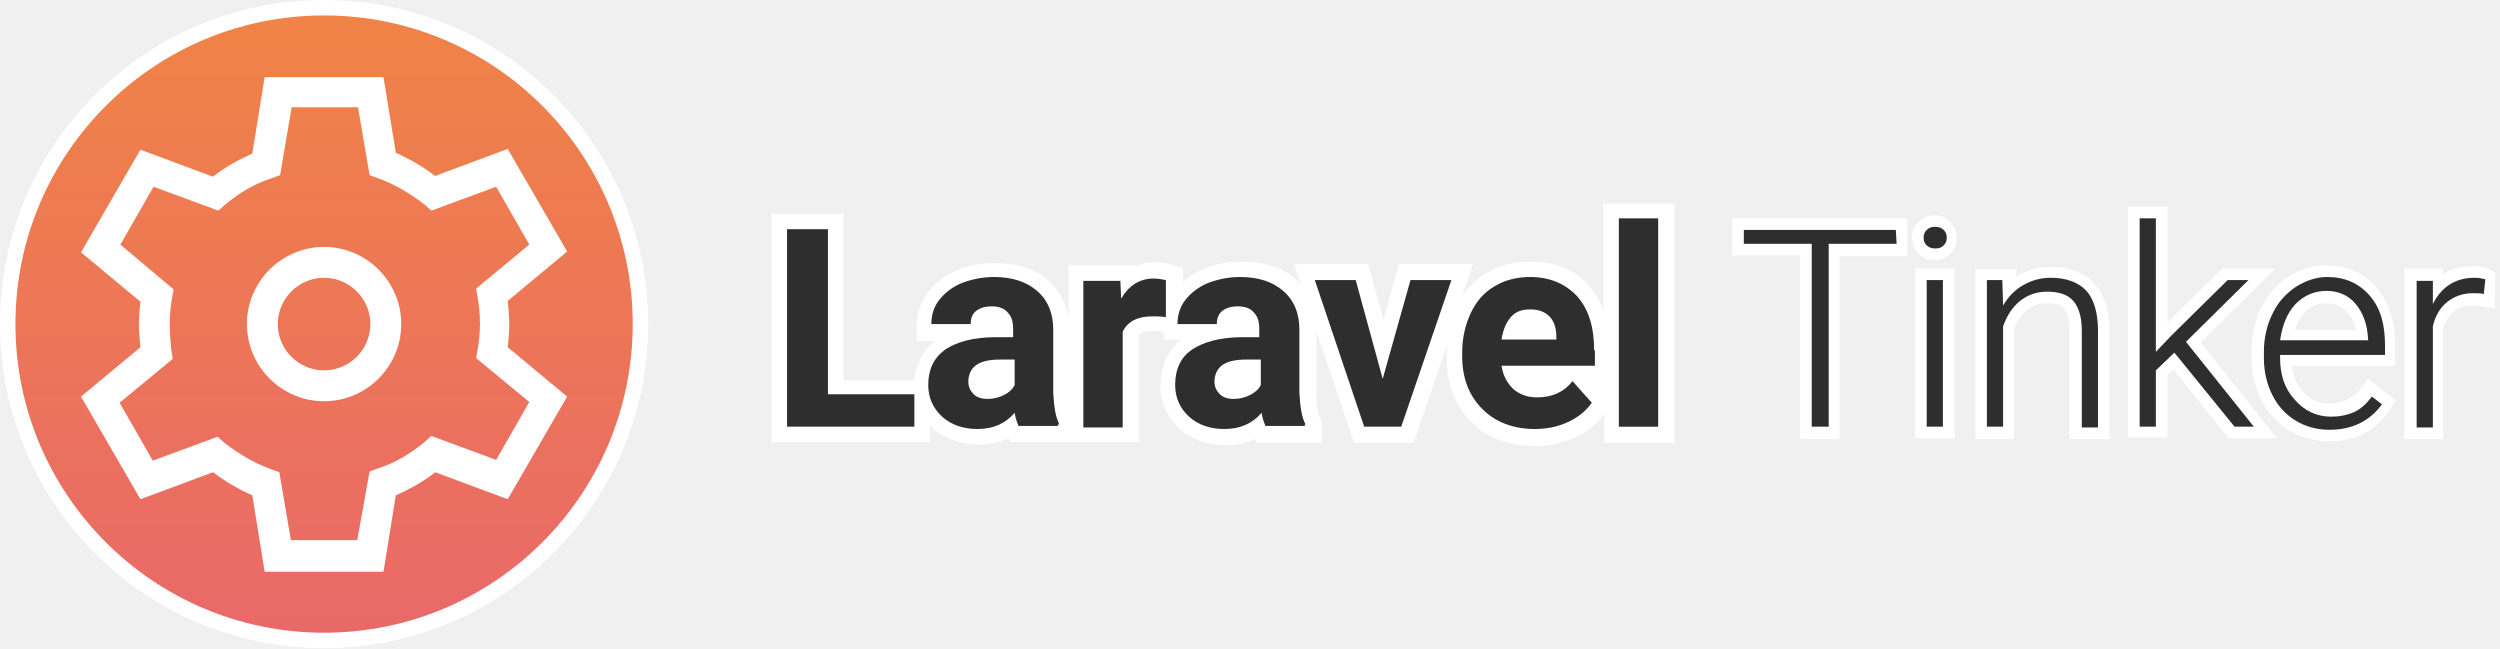
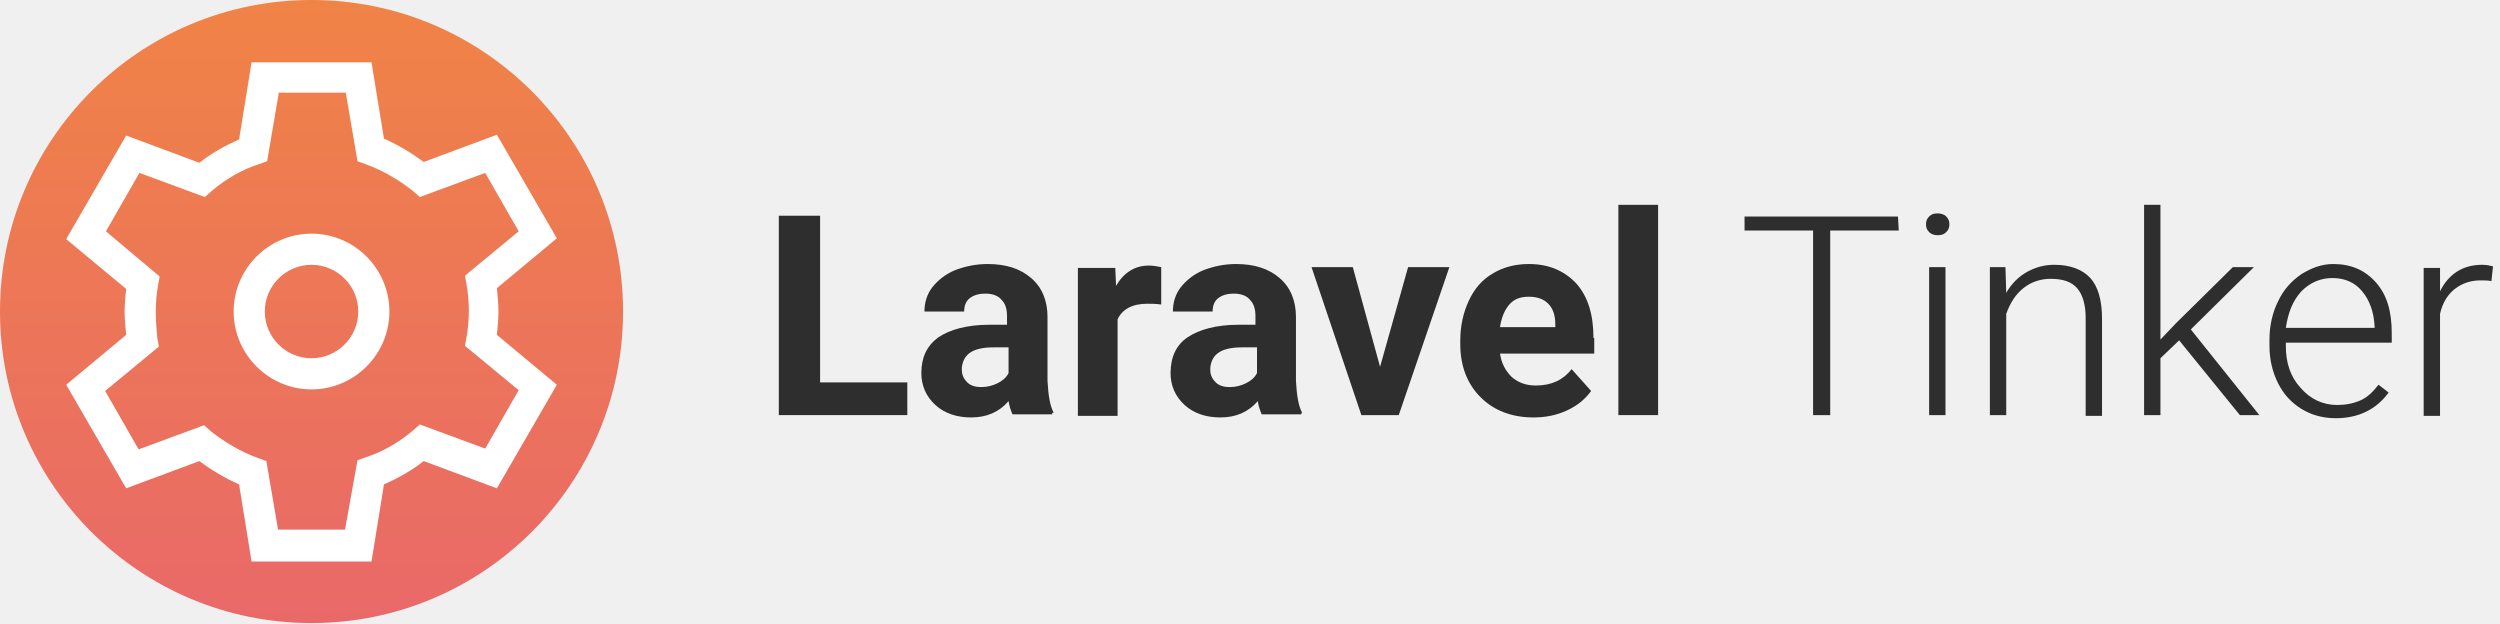
- <svg xmlns="http://www.w3.org/2000/svg" width="324" height="84" viewBox="0 0 324 84">
-   <style>.st0{fill:#fff}.st0,.st2{fill-rule:evenodd;clip-rule:evenodd}.st2,.st3{fill:#2e2e2e}</style>
-   <path class="st0" d="M301.9 57.2c-1.9 0-3.6-.5-5.2-1.4-1.5-.9-2.8-2.3-3.6-3.9-.8-1.6-1.3-3.5-1.3-5.5v-.8c0-2 .4-3.9 1.2-5.6.8-1.7 2-3.1 3.5-4.1 1.5-1 3.2-1.5 4.9-1.5 2.8 0 5 1 6.6 2.9 1.6 1.8 2.4 4.4 2.4 7.4v2.7H297c.2 1.3.6 2.4 1.4 3.3.9 1.1 2.1 1.6 3.5 1.6.9 0 1.7-.2 2.3-.5.6-.3 1.3-.8 1.8-1.5l.9-1.2 3.6 2.8-.8 1.2c-1.7 2.7-4.4 4.1-7.8 4.1zm3.4-14.5c-.2-.9-.5-1.6-1.1-2.2-.7-.8-1.6-1.2-2.7-1.2-1.2 0-2.1.4-2.9 1.3-.5.6-.9 1.3-1.2 2.2h7.9zm-29.5 14.1v-30h5.1v15l7.1-7h6.9l-9.7 9.6 9.9 12.4h-6.3l-7.1-8.9-.8.7v8.1h-5.1zm-7.6 0v-14c0-1.3-.3-2.3-.7-2.8-.4-.5-1.2-.7-2.3-.7-1 0-1.8.3-2.5.9-.7.6-1.3 1.4-1.7 2.4v14.3h-5v-22h5.4l-.2 1c.1-.1.2-.1.3-.2 1.3-.7 2.7-1.1 4.3-1.1 2.5 0 4.4.8 5.7 2.2 1.2 1.4 1.9 3.5 1.9 6.1v14h-5.2zm-20 0v-22h5.1v22h-5.1zm-14.9 0V33.1h-8.8v-4.8h22.7v4.9h-8.8v23.7h-5.1zm78.3 0v-22h5v.7c1.1-.7 2.4-1 3.9-1 .8 0 1.5.1 2 .4l.9.4-.1 4.7-1.7-.3c-.4-.1-.7-.1-1.2-.1-1 0-1.8.3-2.4.8-.6.5-1.1 1.2-1.4 2.2v14.3h-5zm-60.9-23.1c-1.1 0-1.8-.5-2.1-.9-.5-.6-.8-1.3-.8-2 0-.8.3-1.5.8-2 .4-.4 1.1-.9 2.1-.9.9 0 1.6.3 2.1.9.5.6.8 1.3.8 2 0 .8-.3 1.5-.8 2.1-.3.3-1 .8-2.1.8zM207.8 26.3v13.9c-.5-1.2-1.1-2.3-1.9-3.2-1.9-2.1-4.4-3.1-7.6-3.1-2.1 0-4 .5-5.7 1.5-1.3.8-2.3 1.8-3.1 3l1.4-4.2h-9.6l-2 7.3-2-7.3h-9.6l.9 2.7c-.3-.3-.5-.6-.8-.8-1.7-1.5-4.1-2.2-6.9-2.2-1.8 0-3.5.3-5 1-1 .4-1.9 1-2.6 1.7v-1.9l-1.4-.4c-.7-.2-1.4-.3-2.2-.3-.7 0-1.6.1-2.5.5v-.1h-8.7v7c-.3-2.1-1.2-3.8-2.7-5.1-1.7-1.5-4.1-2.2-6.9-2.2-1.8 0-3.5.3-5 1-1.6.7-2.8 1.6-3.7 2.9-.9 1.3-1.4 2.7-1.4 4.2v2h2.3c-1.5 1.3-2.4 3-2.6 5.1h-9.2V27.7H100v29.6h20.5v-2.2l.4.4c1.6 1.4 3.6 2.1 6 2.1 1.4 0 2.7-.3 3.8-.8l.3.5h16.6V43.4c.2-.2.7-.5 1.8-.5.4 0 .9 0 1.4.1v1h2.3c-1.8 1.4-2.7 3.5-2.7 6 0 2.2.9 4.1 2.5 5.6 1.6 1.4 3.6 2.1 6 2.1 1.4 0 2.7-.3 3.8-.8l.2.5h8.4v-2.8l-.2-.4c-.2-.4-.5-1.2-.5-3.2v-8.1l4.9 14.5h7.7l4.4-12.9c0 .5-.1.9-.1 1.4v.5c0 3.4 1.1 6.2 3.2 8.3 2.1 2.1 4.9 3.1 8.2 3.1 1.9 0 3.6-.4 5.2-1.1a9 9 0 0 0 3.8-3.1v3.8h9.1v-31h-9.2z" />
-   <circle class="st0" cx="42" cy="42" r="42" />
-   <linearGradient id="SVGID_1_" gradientUnits="userSpaceOnUse" x1="24.225" y1="320.012" x2="24.225" y2="319.012" gradientTransform="matrix(80 0 0 -80 -1896 25603)">
-     <stop offset="0" stop-color="#f08346" />
-     <stop offset="1" stop-color="#e96969" />
-   </linearGradient>
-   <circle cx="42" cy="42" r="40" fill-rule="evenodd" clip-rule="evenodd" fill="url(#SVGID_1_)" />
-   <path class="st0" d="M18 42c0 1 .1 2 .2 3l-7.7 6.4 7.7 13.3 9.4-3.5c1.6 1.2 3.3 2.2 5.1 3l1.6 9.9h15.4l1.6-9.9c1.8-.8 3.6-1.8 5.1-3l9.4 3.5 7.7-13.3-7.7-6.4c.1-1 .2-2 .2-3s-.1-2-.2-3l7.7-6.4-7.7-13.3-9.4 3.5c-1.6-1.2-3.3-2.2-5.1-3L49.7 10H34.3l-1.6 9.9c-1.8.8-3.6 1.8-5.1 3l-9.4-3.5-7.7 13.3 7.7 6.4c-.1.9-.2 1.9-.2 2.9zm-2.4-10.3 4.3-7.5 8.4 3.1.9-.8c1.8-1.5 3.8-2.7 6-3.4l1.1-.4 1.5-8.8h8.6l1.5 8.8 1.1.4c2.2.8 4.2 2 6 3.4l.9.8 8.4-3.1 4.3 7.5-6.9 5.7.2 1.1c.2 1.1.3 2.3.3 3.4s-.1 2.3-.3 3.4l-.2 1.1 6.9 5.7-4.3 7.5-8.4-3.1-.9.8c-1.8 1.5-3.8 2.7-6 3.4l-1.1.4-1.6 8.9h-8.6l-1.5-8.8-1.1-.4c-2.2-.8-4.2-2-6-3.4l-.9-.8-8.4 3.1-4.3-7.5 6.9-5.7-.2-1.1c-.1-1.1-.2-2.2-.2-3.4s.1-2.3.3-3.4l.2-1.1-6.9-5.8zM42 52c5.5 0 10-4.5 10-10s-4.5-10-10-10-10 4.5-10 10 4.5 10 10 10zm0-4c-3.3 0-6-2.7-6-6s2.7-6 6-6 6 2.7 6 6-2.7 6-6 6z" />
-   <path class="st2" d="M107.3 51.1h11.2v4.2H102V29.7h5.3zM151.1 41.1c-.7-.1-1.3-.1-1.8-.1-1.9 0-3.2.7-3.8 2v12.4h-5.1v-19h4.8l.1 2.3c1-1.7 2.4-2.6 4.2-2.6.6 0 1.1.1 1.6.2v4.8zM179.2 49.1l3.6-12.8h5.3l-6.5 19h-4.8l-6.4-19h5.3l3.5 12.8z" />
-   <path class="st3" d="M206.6 45.4c0-3-.7-5.3-2.2-7-1.5-1.6-3.5-2.5-6.1-2.5-1.7 0-3.3.4-4.6 1.2-1.4.8-2.4 2-3.1 3.5-.7 1.5-1.1 3.2-1.1 5.1v.5c0 2.8.9 5.1 2.6 6.8 1.7 1.7 4 2.6 6.8 2.6 1.6 0 3-.3 4.3-.9 1.3-.6 2.3-1.4 3.1-2.5l-2.5-2.8c-1.1 1.4-2.6 2.1-4.6 2.1-1.3 0-2.3-.4-3.1-1.1-.8-.8-1.3-1.7-1.5-3h12.1v-2zm-4.9-1.4h-7.1c.2-1.3.6-2.2 1.2-2.9.6-.7 1.4-1 2.5-1s1.9.3 2.5.9c.6.6.9 1.5.9 2.6v.4z" />
-   <path class="st2" d="M214.9 55.3h-5.1v-27h5.1v27z" />
-   <path class="st3" d="M169.2 55c-.5-.9-.7-2.3-.8-4.1v-8.2c0-2.1-.7-3.8-2.1-5-1.4-1.2-3.2-1.8-5.6-1.8-1.5 0-2.9.3-4.2.8-1.2.5-2.2 1.3-2.9 2.2-.7.9-1 2-1 3.1h5.1c0-.7.2-1.3.7-1.7.5-.4 1.2-.6 2-.6 1 0 1.7.3 2.1.8.5.5.7 1.2.7 2.1v1.1H161c-2.8 0-5 .6-6.5 1.6s-2.2 2.6-2.2 4.6c0 1.6.6 3 1.8 4.1 1.2 1.1 2.8 1.6 4.6 1.6 2 0 3.6-.7 4.8-2.1.1.7.3 1.2.5 1.7h5.1V55zm-5.8-5.1c-.3.6-.8 1-1.4 1.3-.6.3-1.3.5-2.1.5s-1.4-.2-1.8-.6c-.4-.4-.7-.9-.7-1.6v-.3c.2-1.8 1.5-2.6 4.1-2.6h1.9v3.3zM137.3 55c-.5-.9-.7-2.3-.8-4.1v-8.2c0-2.1-.7-3.8-2.1-5-1.4-1.2-3.2-1.8-5.6-1.8-1.5 0-2.9.3-4.2.8-1.2.5-2.2 1.3-2.9 2.2-.7.9-1 2-1 3.1h5.1c0-.7.2-1.3.7-1.7.5-.4 1.2-.6 2-.6 1 0 1.7.3 2.1.8.5.5.7 1.2.7 2.1v1.1H129c-2.8 0-5 .6-6.5 1.6-1.5 1.1-2.2 2.6-2.2 4.6 0 1.6.6 3 1.8 4.1 1.2 1.1 2.8 1.6 4.6 1.6 2 0 3.6-.7 4.8-2.1.1.7.3 1.2.5 1.7h5.1V55zm-5.8-5.1c-.3.6-.8 1-1.4 1.3-.6.3-1.3.5-2.1.5s-1.4-.2-1.8-.6c-.4-.4-.7-.9-.7-1.6v-.3c.2-1.8 1.5-2.6 4.1-2.6h1.9v3.3z" />
-   <path class="st2" d="M245.8 31.6H237v23.7h-2.2V31.6H226v-1.8h19.7l.1 1.8zm6 23.7h-2.1v-19h2.1v19zm-2.5-24.5c0-.4.1-.7.4-1s.6-.4 1.1-.4c.4 0 .8.1 1.1.4.3.3.4.6.4 1s-.1.7-.4 1c-.3.3-.6.4-1.1.4-.4 0-.8-.1-1.1-.4-.3-.3-.4-.6-.4-1zm10.2 5.5.1 3.3c.7-1.2 1.6-2.1 2.7-2.7 1.1-.6 2.2-.9 3.5-.9 2 0 3.6.6 4.6 1.7 1 1.1 1.5 2.9 1.5 5.2v12.5h-2.1V42.8c0-1.7-.4-3-1.1-3.8-.7-.8-1.8-1.2-3.4-1.2-1.3 0-2.5.4-3.5 1.2-1 .8-1.7 1.9-2.2 3.3v13h-2.1v-19h2zm22.3 9.4-2.4 2.3v7.3h-2.1v-27h2.1v17.3l2-2.1 7.3-7.2h2.7l-8.1 8 8.8 11h-2.5l-7.8-9.6zm20.1 10c-1.6 0-3.1-.4-4.4-1.2-1.3-.8-2.3-1.9-3-3.3-.7-1.4-1.1-3-1.1-4.8v-.8c0-1.8.4-3.5 1.1-4.9.7-1.5 1.7-2.6 3-3.5 1.3-.8 2.6-1.3 4.1-1.3 2.3 0 4.1.8 5.5 2.4 1.4 1.6 2 3.7 2 6.5V46h-13.6v.4c0 2.2.6 4 1.9 5.4 1.2 1.4 2.8 2.2 4.7 2.2 1.1 0 2.1-.2 3-.6.9-.4 1.6-1.1 2.3-2l1.3 1c-1.6 2.2-3.9 3.3-6.8 3.3zm-.4-18c-1.6 0-2.9.6-4 1.7-1.1 1.2-1.7 2.7-2 4.7h11.4v-.2c-.1-1.8-.6-3.3-1.6-4.5-.9-1.1-2.2-1.7-3.8-1.7zm20.4.4c-.4-.1-.9-.1-1.4-.1-1.3 0-2.4.4-3.3 1.1-.9.7-1.6 1.8-1.9 3.2v13.1h-2.1v-19h2.1v3c1.1-2.2 2.9-3.4 5.4-3.4.6 0 1 .1 1.4.2l-.2 1.9z" />
+ <svg xmlns="http://www.w3.org/2000/svg" viewBox="0 0 321 80" fill="none">
+   <style>
+         #tinker { fill: #2e2e2e } @media (prefers-color-scheme:dark) { #tinker { fill: #fff } }
+     </style>
+   <path d="M40 80C62.091 80 80 62.091 80 40C80 17.909 62.091 0 40 0C17.909 0 0 17.909 0 40C0 62.091 17.909 80 40 80Z" fill="url(#gradient)" />
+   <path fill-rule="evenodd" clip-rule="evenodd" d="M16 40C16 41 16.1 42 16.2 43L8.5 49.4L16.2 62.7L25.6 59.2C27.2 60.4 28.9 61.4 30.7 62.2L32.3 72.1H47.7L49.3 62.2C51.1 61.4 52.9 60.4 54.4 59.2L63.8 62.7L71.5 49.4L63.8 43C63.9 42 64 41 64 40C64 39 63.9 38 63.8 37L71.5 30.6L63.8 17.3L54.4 20.8C52.8 19.6 51.1 18.6 49.3 17.8L47.7 8H32.3L30.7 17.9C28.9 18.7 27.1 19.7 25.6 20.9L16.2 17.4L8.5 30.7L16.2 37.1C16.1 38 16 39 16 40ZM13.6 29.7L17.9 22.2L26.3 25.3L27.2 24.5C29 23 31 21.8 33.2 21.1L34.3 20.7L35.8 11.9H44.4L45.9 20.7L47 21.1C49.2 21.9 51.2 23.1 53 24.5L53.9 25.3L62.3 22.2L66.6 29.7L59.7 35.4L59.9 36.5C60.1 37.6 60.2 38.8 60.2 39.9C60.2 41 60.1 42.2 59.9 43.3L59.7 44.4L66.6 50.1L62.3 57.6L53.9 54.5L53 55.3C51.2 56.8 49.2 58 47 58.7L45.9 59.1L44.3 68H35.7L34.2 59.2L33.1 58.8C30.9 58 28.9 56.8 27.1 55.4L26.2 54.6L17.8 57.7L13.5 50.2L20.4 44.5L20.2 43.4C20.1 42.3 20 41.2 20 40C20 38.8 20.1 37.7 20.3 36.6L20.5 35.5L13.6 29.7ZM40 50C45.5 50 50 45.5 50 40C50 34.5 45.5 30 40 30C34.5 30 30 34.5 30 40C30 45.5 34.5 50 40 50ZM40 46C36.7 46 34 43.3 34 40C34 36.7 36.7 34 40 34C43.3 34 46 36.7 46 40C46 43.3 43.3 46 40 46Z" fill="white" />
+   <path id="tinker" d="M212.9 53.3H207.8V26.3H212.9V53.3Z" />
+   <path id="tinker" d="M116.5 49.1H105.3V27.7H100V53.3H116.5V49.1Z" />
+   <path id="tinker" d="M147.3 39C147.8 39 148.4 39 149.1 39.1V34.3C148.6 34.2 148.1 34.1 147.5 34.1C145.7 34.1 144.3 35 143.3 36.7L143.2 34.4H138.4V53.4H143.5V41C144.1 39.7 145.4 39 147.3 39Z" />
+   <path id="tinker" d="M180.8 34.3L177.2 47.1L173.7 34.3H168.4L174.8 53.3H179.6L186.1 34.3H180.8Z" />
+   <path id="tinker" fill-rule="evenodd" clip-rule="evenodd" d="M202.4 36.4C203.9 38.1 204.6 40.4 204.6 43.4H204.7V45.4H192.6C192.8 46.7 193.3 47.6 194.1 48.4C194.9 49.1 195.9 49.5 197.2 49.5C199.2 49.5 200.7 48.8 201.8 47.4L204.3 50.2C203.5 51.3 202.5 52.1 201.2 52.7C199.9 53.3 198.5 53.6 196.9 53.6C194.1 53.6 191.8 52.7 190.1 51C188.4 49.3 187.5 47 187.5 44.2V43.7C187.5 41.8 187.9 40.1 188.6 38.6C189.3 37.1 190.3 35.9 191.7 35.1C193 34.3 194.6 33.9 196.3 33.9C198.9 33.9 200.9 34.8 202.4 36.4ZM192.6 42H199.7V41.6C199.7 40.5 199.4 39.6 198.8 39C198.2 38.4 197.4 38.1 196.3 38.1C195.2 38.1 194.4 38.4 193.8 39.1C193.2 39.8 192.8 40.7 192.6 42Z" />
+   <path id="tinker" fill-rule="evenodd" clip-rule="evenodd" d="M166.4 48.9C166.5 50.7 166.7 52.1 167.2 53H167.1V53.2H162C161.8 52.7 161.6 52.2 161.5 51.5C160.3 52.9 158.7 53.6 156.7 53.6C154.9 53.6 153.3 53.1 152.1 52C150.9 50.9 150.3 49.5 150.3 47.9C150.3 45.9 151 44.3 152.5 43.3C154 42.3 156.2 41.7 159 41.7H161.2V40.6C161.2 39.7 161 39 160.5 38.5C160.1 38 159.4 37.7 158.4 37.7C157.6 37.7 156.9 37.9 156.4 38.3C155.9 38.7 155.7 39.3 155.7 40H150.6C150.6 38.9 150.9 37.8 151.6 36.9C152.3 36 153.3 35.2 154.5 34.7C155.8 34.2 157.2 33.9 158.7 33.9C161.1 33.9 162.9 34.5 164.3 35.7C165.7 36.9 166.4 38.6 166.4 40.7V48.9ZM160 49.2C160.6 48.9 161.1 48.5 161.4 47.9V44.6H159.5C156.9 44.6 155.6 45.4 155.4 47.2V47.5C155.4 48.2 155.7 48.7 156.1 49.1C156.5 49.5 157.1 49.7 157.9 49.7C158.7 49.7 159.4 49.5 160 49.2Z" />
+   <path id="tinker" fill-rule="evenodd" clip-rule="evenodd" d="M134.5 48.9C134.6 50.7 134.8 52.1 135.3 53H135.1V53.2H130C129.8 52.7 129.6 52.2 129.5 51.5C128.3 52.9 126.7 53.6 124.7 53.6C122.9 53.6 121.3 53.1 120.1 52C118.9 50.9 118.3 49.5 118.3 47.9C118.3 45.9 119 44.4 120.5 43.3C122 42.3 124.2 41.7 127 41.7H129.3V40.6C129.3 39.7 129.1 39 128.6 38.5C128.2 38 127.5 37.7 126.5 37.7C125.7 37.7 125 37.9 124.5 38.3C124 38.7 123.8 39.3 123.8 40H118.7C118.7 38.9 119 37.8 119.7 36.9C120.4 36 121.4 35.2 122.6 34.7C123.9 34.2 125.3 33.9 126.8 33.9C129.2 33.9 131 34.5 132.4 35.7C133.8 36.9 134.5 38.6 134.5 40.7V48.9ZM128.1 49.2C128.7 48.9 129.2 48.5 129.5 47.9V44.6H127.6C125 44.6 123.7 45.4 123.5 47.2V47.5C123.5 48.2 123.8 48.7 124.2 49.1C124.6 49.5 125.2 49.7 126 49.7C126.8 49.7 127.5 49.5 128.1 49.2Z" />
+   <path id="tinker" fill-rule="evenodd" clip-rule="evenodd" d="M243.8 29.6H235V53.3H232.8V29.6H224V27.8H243.7L243.8 29.6ZM249.8 53.3H247.7V34.3H249.8V53.3ZM247.3 28.8C247.3 28.4 247.4 28.1 247.7 27.8C248 27.5 248.3 27.4 248.8 27.4C249.2 27.4 249.6 27.5 249.9 27.8C250.2 28.1 250.3 28.4 250.3 28.8C250.3 29.2 250.2 29.5 249.9 29.8C249.6 30.1 249.3 30.2 248.8 30.2C248.4 30.2 248 30.1 247.7 29.8C247.4 29.5 247.3 29.2 247.3 28.8ZM257.5 34.3L257.6 37.6C258.3 36.4 259.2 35.5 260.3 34.9C261.4 34.3 262.5 34 263.8 34C265.8 34 267.4 34.6 268.4 35.7C269.4 36.8 269.9 38.6 269.9 40.9V53.4H267.8V40.8C267.8 39.1 267.4 37.8 266.7 37C266 36.2 264.9 35.8 263.3 35.8C262 35.8 260.8 36.2 259.8 37C258.8 37.8 258.1 38.9 257.6 40.3V53.3H255.5V34.3H257.5ZM279.8 43.7L277.4 46V53.3H275.3V26.3H277.4V43.6L279.4 41.5L286.7 34.3H289.4L281.3 42.3L290.1 53.3H287.6L279.8 43.7ZM299.9 53.7C298.3 53.7 296.8 53.3 295.5 52.5C294.2 51.7 293.2 50.6 292.5 49.2C291.8 47.8 291.4 46.2 291.4 44.4V43.6C291.4 41.8 291.8 40.1 292.5 38.7C293.2 37.2 294.2 36.1 295.5 35.2C296.8 34.4 298.1 33.9 299.6 33.9C301.9 33.9 303.7 34.7 305.1 36.3C306.5 37.9 307.1 40 307.1 42.8V44H293.5V44.4C293.5 46.6 294.1 48.4 295.4 49.8C296.6 51.2 298.2 52 300.1 52C301.2 52 302.2 51.8 303.1 51.4C304 51 304.7 50.3 305.4 49.4L306.7 50.4C305.1 52.6 302.8 53.7 299.9 53.7ZM299.5 35.7C297.9 35.7 296.6 36.3 295.5 37.4C294.4 38.6 293.8 40.1 293.5 42.1H304.9V41.9C304.8 40.1 304.3 38.6 303.3 37.4C302.4 36.3 301.1 35.7 299.5 35.7ZM319.9 36.1C319.5 36 319 36 318.5 36C317.2 36 316.1 36.4 315.2 37.1C314.3 37.8 313.6 38.9 313.3 40.3V53.4H311.2V34.4H313.3V37.4C314.4 35.2 316.2 34 318.7 34C319.3 34 319.7 34.1 320.1 34.2L319.9 36.1Z" />
+   <defs>
+     <linearGradient id="gradient" x1="40" y1="0.04" x2="40" y2="80.04" gradientUnits="userSpaceOnUse">
+       <stop stop-color="#F08346" />
+       <stop offset="1" stop-color="#E96969" />
+     </linearGradient>
+   </defs>
</svg>
